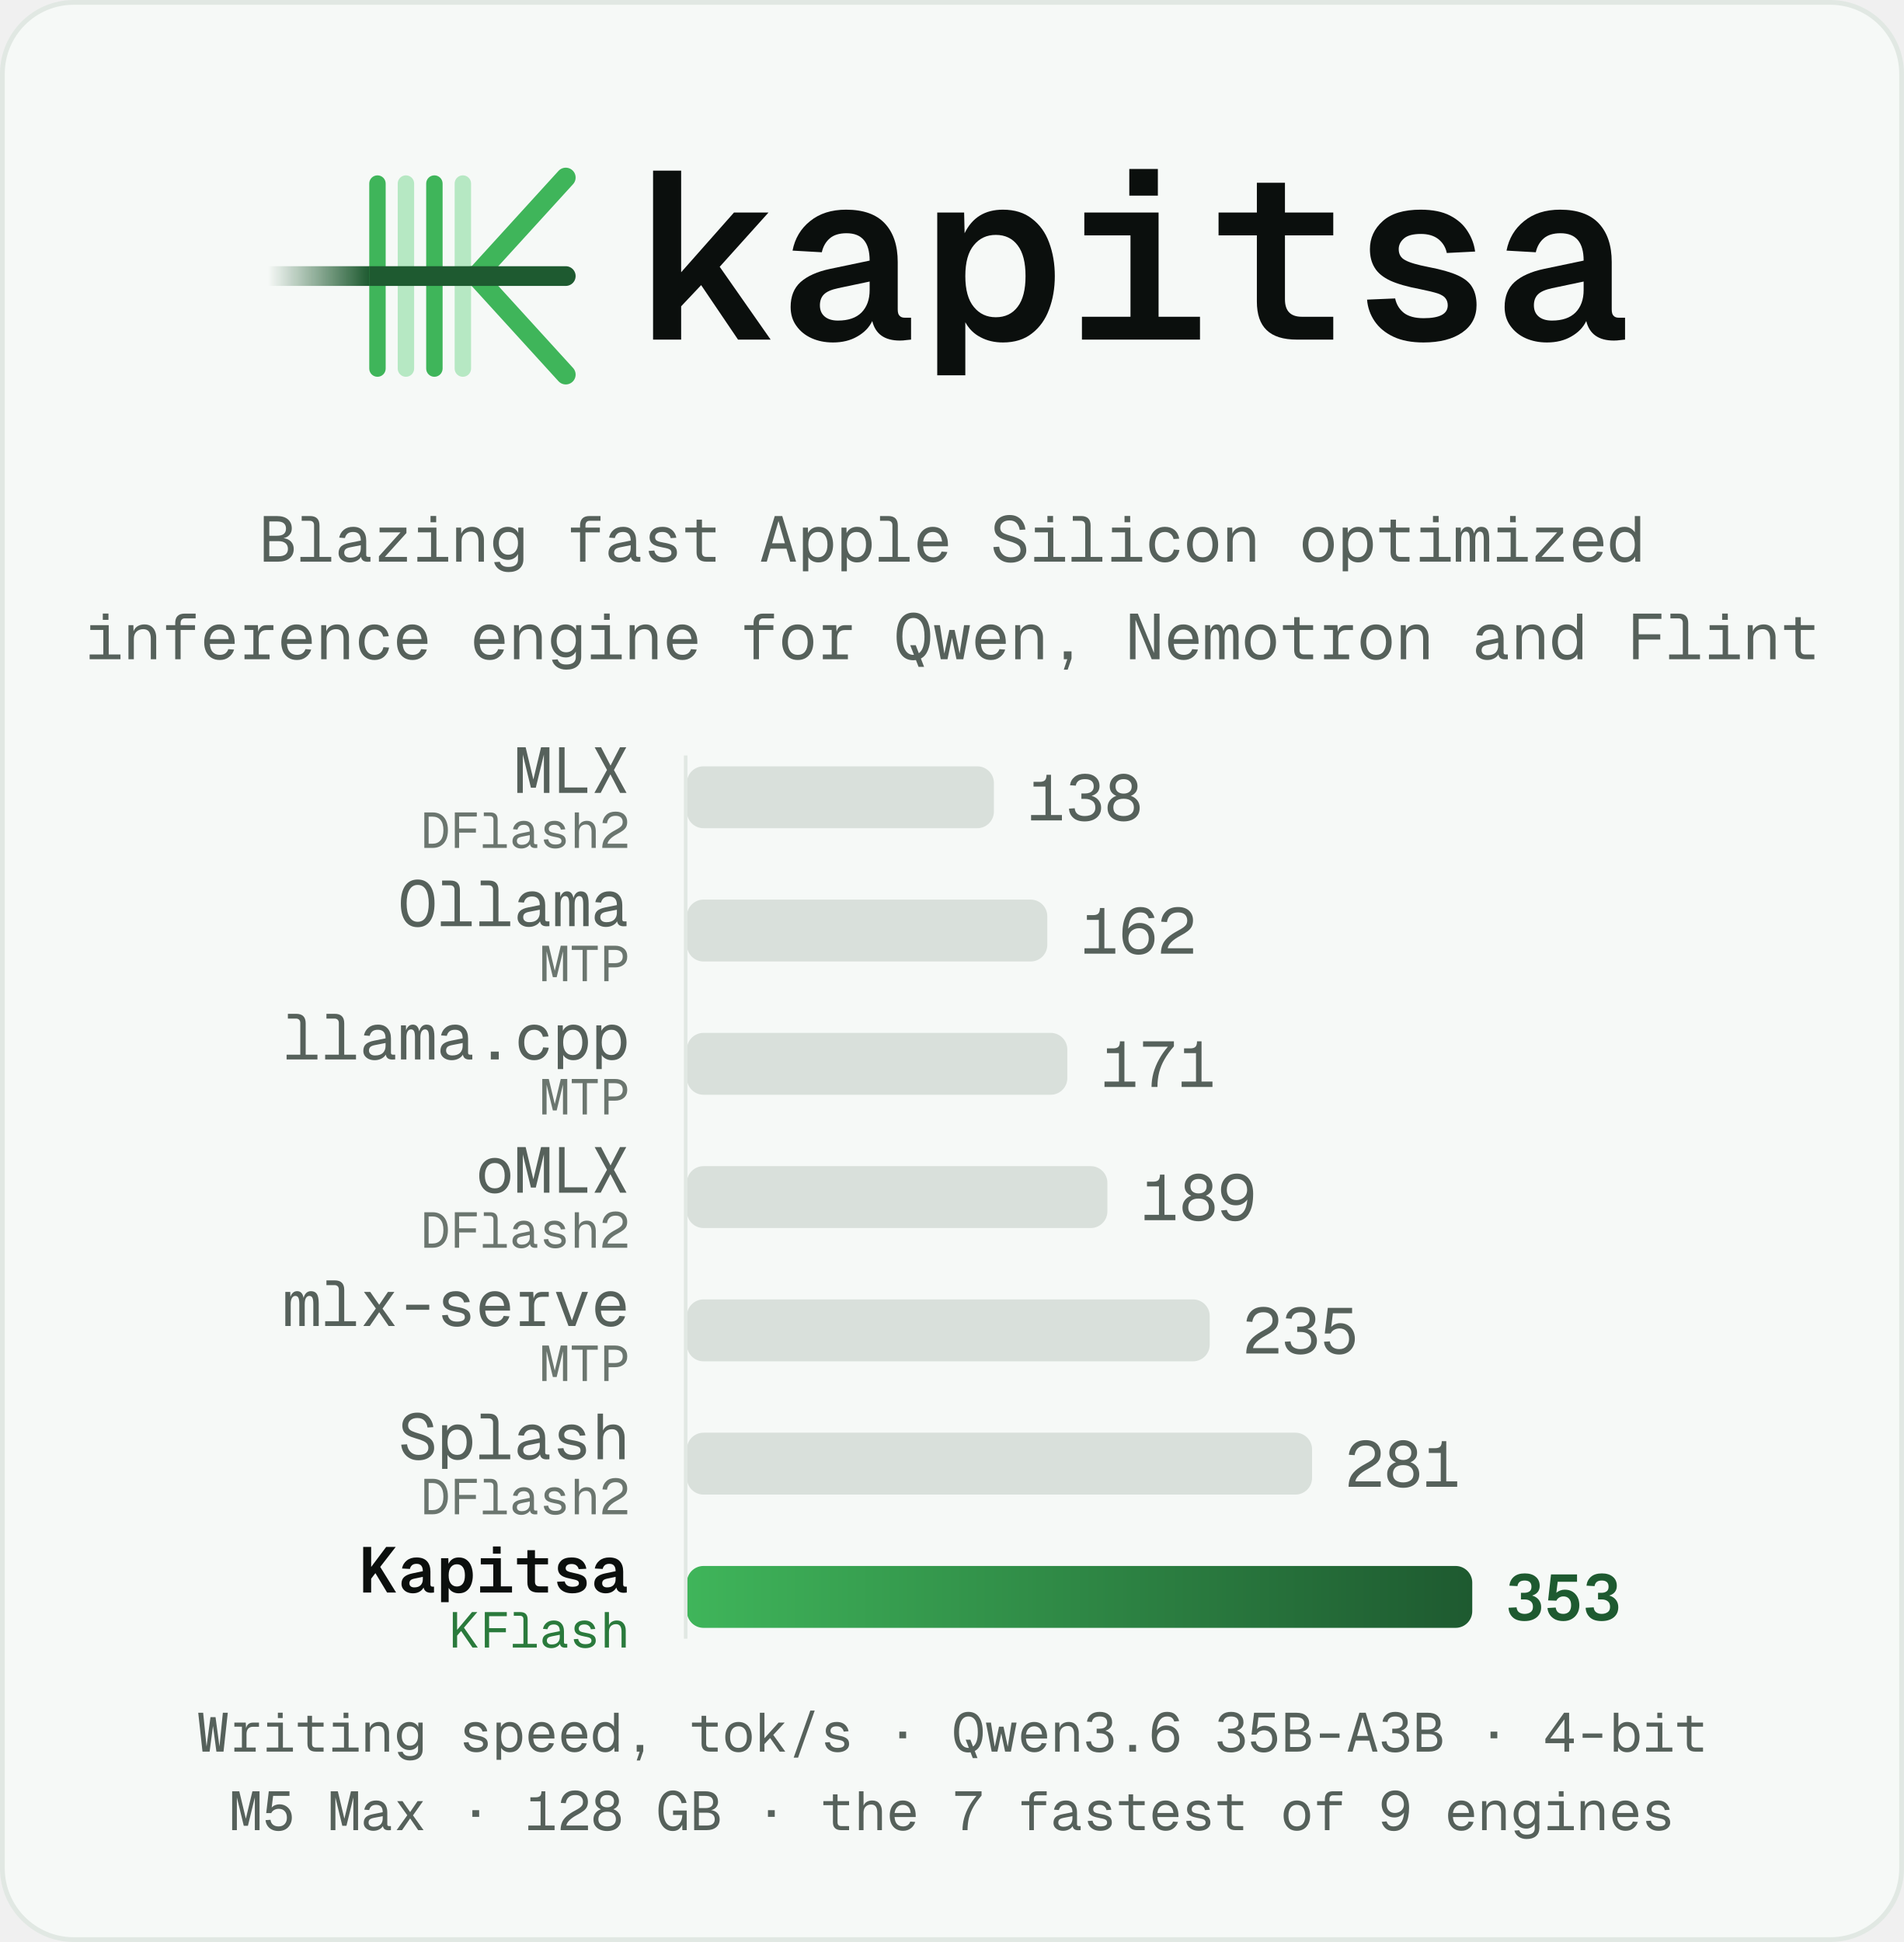
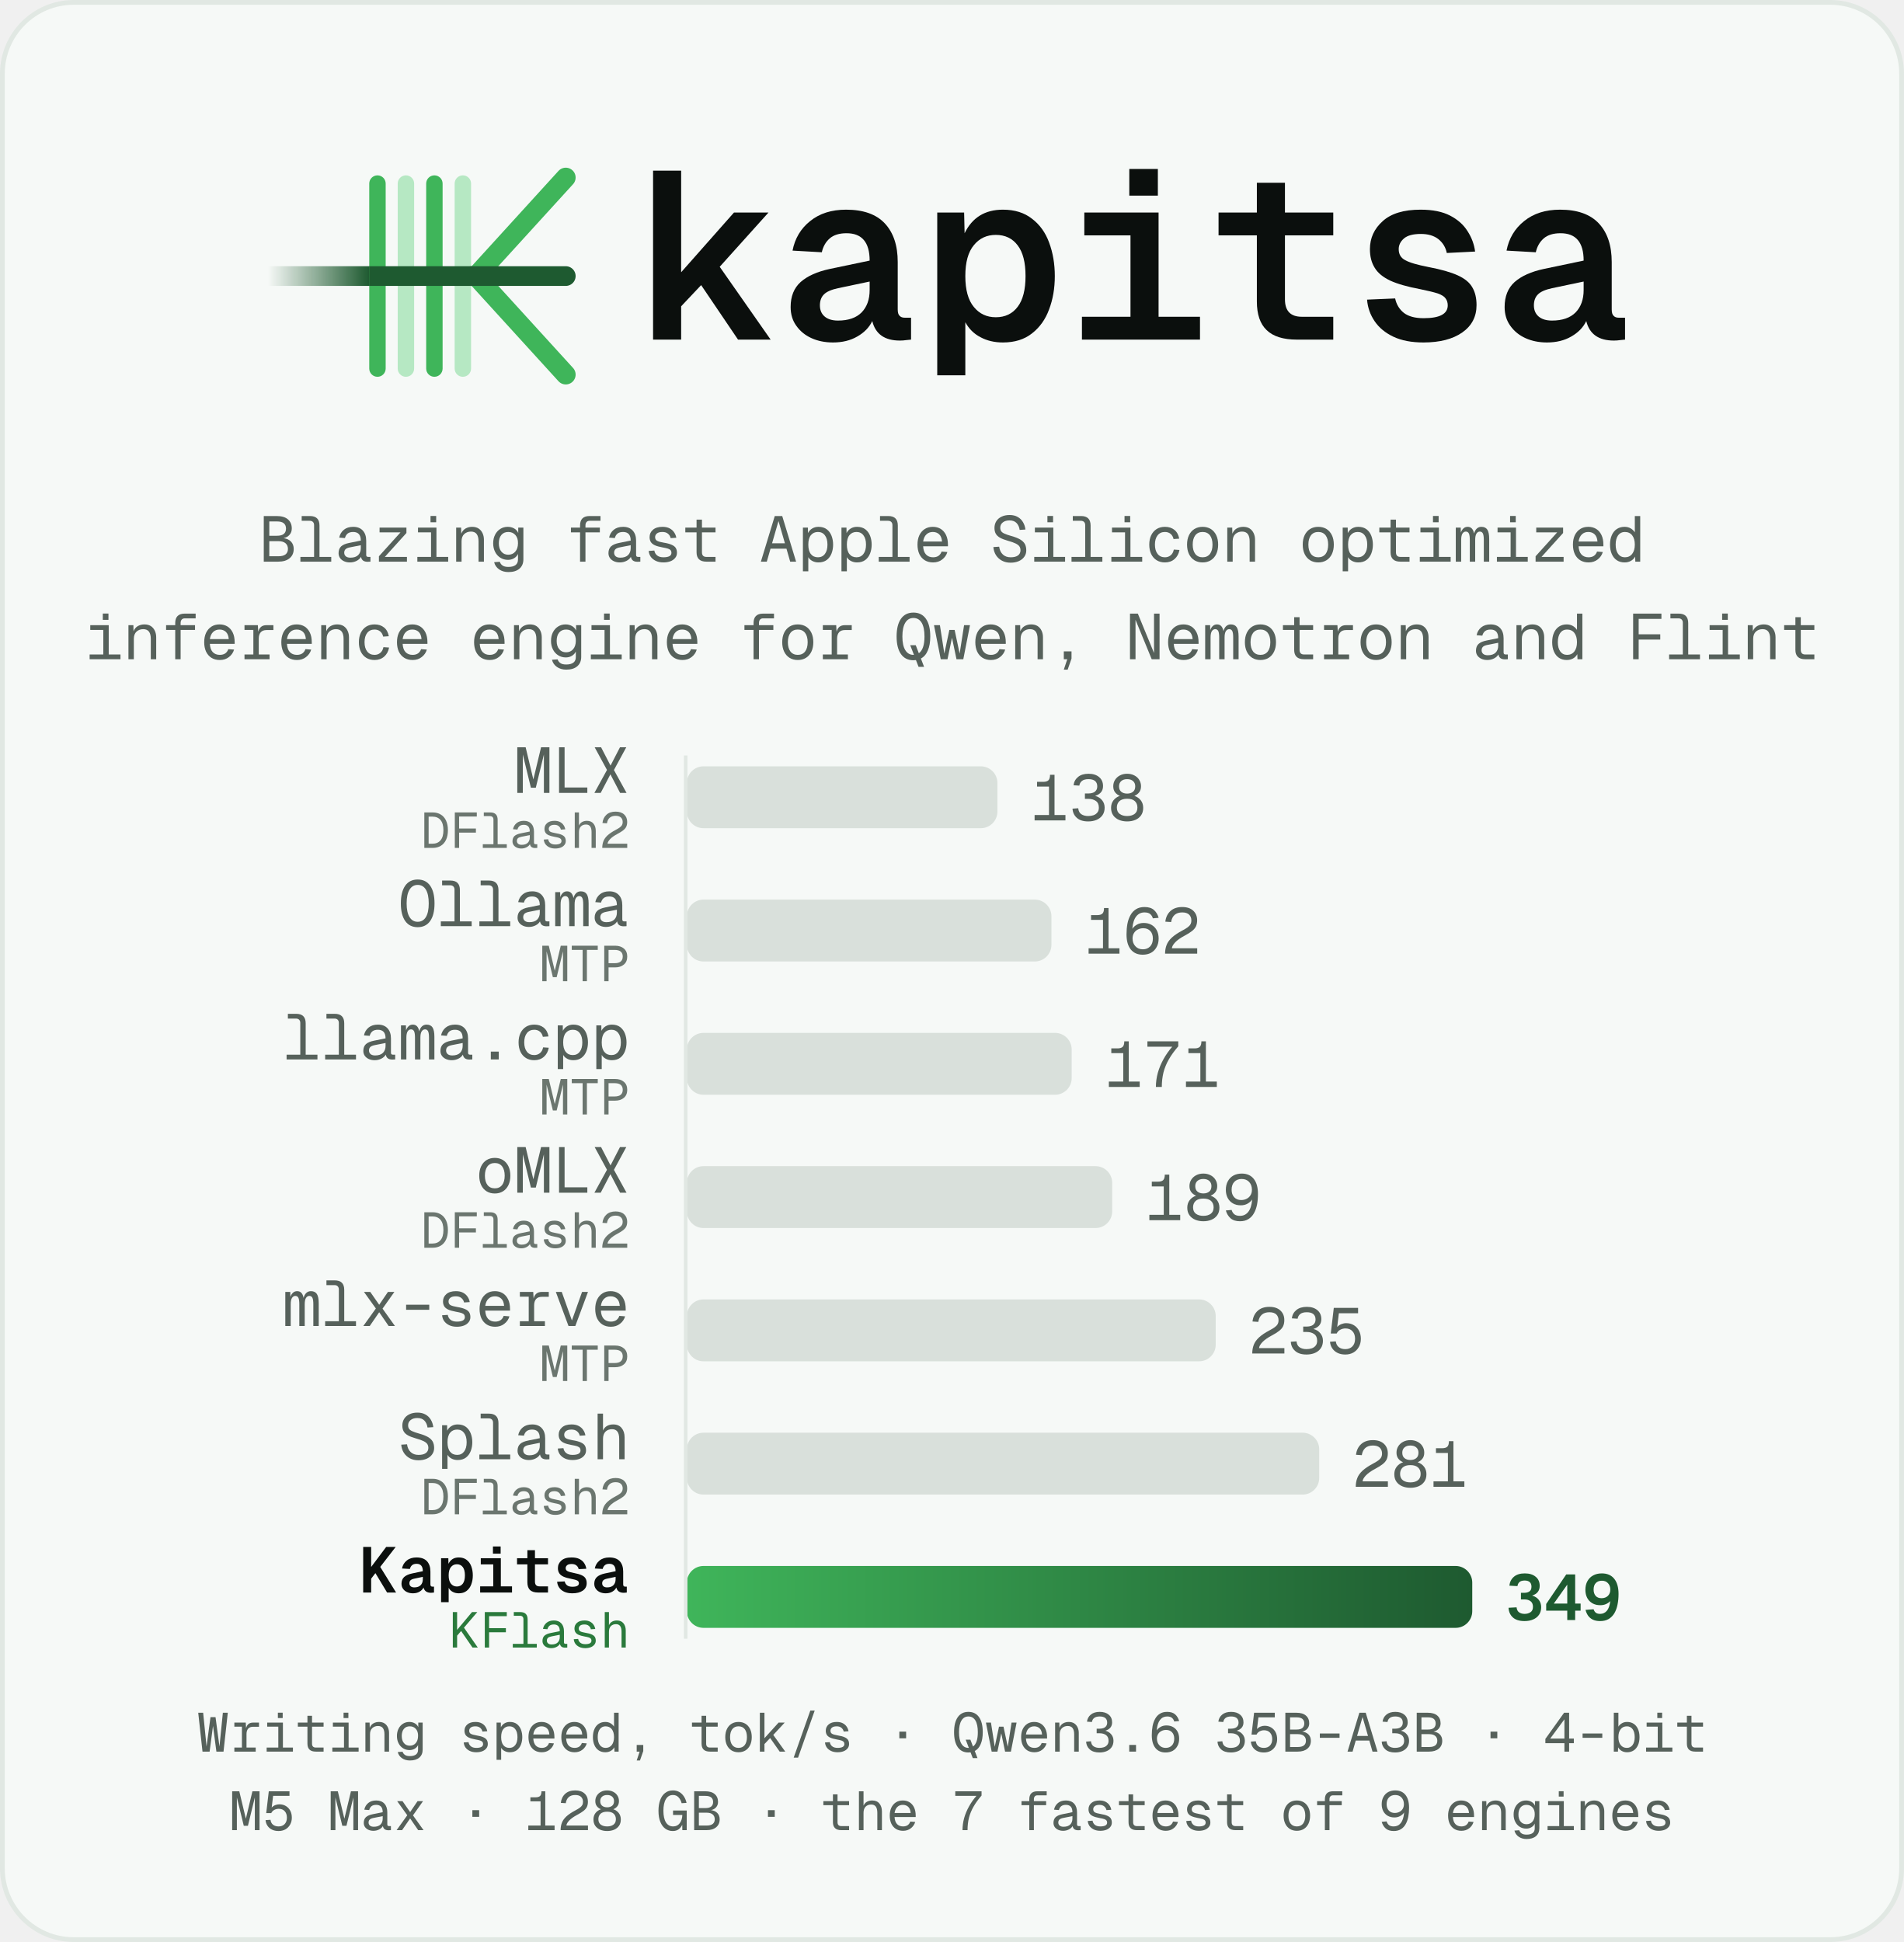
<svg xmlns="http://www.w3.org/2000/svg" width="800" height="816" viewBox="0 0 800 816" role="img" aria-labelledby="t d">
  <style>.f-bg{fill:#FFFFFF}.s-bg{stroke:#FFFFFF}.c-bg{stop-color:#FFFFFF}.f-card{fill:#F6F9F7}.s-card{stroke:#F6F9F7}.c-card{stop-color:#F6F9F7}.f-edge{fill:#E1E8E3}.s-edge{stroke:#E1E8E3}.c-edge{stop-color:#E1E8E3}.f-hi{fill:#1E5A30}.s-hi{stroke:#1E5A30}.c-hi{stop-color:#1E5A30}.f-main{fill:#3FB55A}.s-main{stroke:#3FB55A}.c-main{stop-color:#3FB55A}.f-dim{fill:#B6E8C3}.s-dim{stroke:#B6E8C3}.c-dim{stop-color:#B6E8C3}.f-text{fill:#0B0F0D}.s-text{stroke:#0B0F0D}.c-text{stop-color:#0B0F0D}.f-muted{fill:#56615B}.s-muted{stroke:#56615B}.c-muted{stop-color:#56615B}.f-bar{fill:#D9E0DB}.s-bar{stroke:#D9E0DB}.c-bar{stop-color:#D9E0DB}.f-rule{fill:#E1E8E3}.s-rule{stroke:#E1E8E3}.c-rule{stop-color:#E1E8E3}.f-method{fill:#6B766F}.s-method{stroke:#6B766F}.c-method{stop-color:#6B766F}.f-kmethod{fill:#2A7A3C}.s-kmethod{stroke:#2A7A3C}.c-kmethod{stop-color:#2A7A3C}@media (prefers-color-scheme:dark){.f-bg{fill:#0B0F0D}.s-bg{stroke:#0B0F0D}.c-bg{stop-color:#0B0F0D}.f-card{fill:#0B0F0D}.s-card{stroke:#0B0F0D}.c-card{stop-color:#0B0F0D}.f-edge{fill:#1F2924}.s-edge{stroke:#1F2924}.c-edge{stop-color:#1F2924}.f-hi{fill:#9DF0B0}.s-hi{stroke:#9DF0B0}.c-hi{stop-color:#9DF0B0}.f-main{fill:#3FB55A}.s-main{stroke:#3FB55A}.c-main{stop-color:#3FB55A}.f-dim{fill:#1E5A30}.s-dim{stroke:#1E5A30}.c-dim{stop-color:#1E5A30}.f-text{fill:#E8EEE9}.s-text{stroke:#E8EEE9}.c-text{stop-color:#E8EEE9}.f-muted{fill:#8A9690}.s-muted{stroke:#8A9690}.c-muted{stop-color:#8A9690}.f-bar{fill:#29332E}.s-bar{stroke:#29332E}.c-bar{stop-color:#29332E}.f-rule{fill:#1F2924}.s-rule{stroke:#1F2924}.c-rule{stop-color:#1F2924}.f-method{fill:#76827B}.s-method{stroke:#76827B}.c-method{stop-color:#76827B}.f-kmethod{fill:#3FB55A}.s-kmethod{stroke:#3FB55A}.c-kmethod{stop-color:#3FB55A}}</style>
  <defs>
    <linearGradient id="hnin" x1="0" x2="46.25" y1="0" y2="0" gradientUnits="userSpaceOnUse">
      <stop offset="0" class="c-hi" stop-opacity="0" />
      <stop offset="1" class="c-hi" />
    </linearGradient>
    <linearGradient id="hnk" x1="0" x2="1" y1="0" y2="0">
      <stop offset="0" class="c-main" />
      <stop offset="1" class="c-hi" />
    </linearGradient>
    <path id="gs0" d="m70 0v710h118v-427l222 251h145l-205-228 214-306h-137l-155 229-84-89v-140z" />
    <path id="gs1" d="m226-12q-50 0-90 18-40 18-64 52-24 33-24 79 0 67 42 105 43 38 123 55l167 35q0 115-97 115-46 0-71-22-25-22-33-58l-123 7q15 77 74 124 59 48 151 48 109 0 163-58 54-58 54-162v-199q0-20 8-27 7-8 22-8h26v-92q-6-1-20-2-13-2-27-2-96 0-116 82-19-40-63-65-43-25-102-25zm21 92q65 0 99 34 34 35 34 94v36l-133-28q-42-9-59-26-17-17-17-46 0-30 20-47 20-17 56-17z" />
    <path id="gs2" d="m64-150v684h113l2-87q48 99 161 99 74 0 122-38 49-37 72-100 24-64 24-141 0-77-24-140-23-63-72-101-48-38-122-38-53 0-94 22-41 21-64 63v-223zm246 244q59 0 92 44 33 43 33 129 0 86-33 129-33 44-92 44-57 0-92-43-36-43-36-130 0-87 36-130 35-43 92-43z" />
    <path id="gs3" d="m72 0v96h204v342h-194v96h312v-438h174v-96zm199 605v112h120v-112z" />
    <path id="gs4" d="m375 0q-86 0-127 40-41 39-41 120v278h-161v96h161v125h118v-125h203v-96h-203v-269q0-73 71-73h132v-96z" />
    <path id="gs5" d="m307-12q-75 0-126 24-51 24-79 65-28 41-32 91l118 5q8-38 37-61 29-22 83-22 101 0 101 54 0 17-9 29-8 12-33 21-25 8-74 18-80 15-126 36-46 22-65 54-20 32-20 78 0 70 54 118 53 48 159 48 76 0 124-25 48-25 73-65 26-40 32-86l-119-6q-7 35-35 58-28 22-74 22-49 0-71-19-22-19-22-45 0-32 27-46 26-15 98-29 79-15 123-35 44-20 61-50 18-30 18-75 0-73-60-115-60-42-163-42z" />
    <path id="gr6" d="m90 0v710h200q117 0 176-52 60-52 60-142 0-58-35-98-35-41-94-52 75-10 117-54 42-45 42-114 0-92-64-145-64-53-177-53zm86 403h118q74 0 108 29 34 29 34 82 0 54-34 83-34 29-108 29h-118zm0-319h140q77 0 114 30 36 30 36 84 0 57-38 89-38 32-112 32h-140z" />
    <path id="gr7" d="m60 0v74h213v494q0 32-18 50-18 18-50 18h-125v74h129q148 0 148-148v-488h183v-74z" />
    <path id="gr8" d="m230-12q-50 0-90 18-40 18-63 50-23 33-23 76 0 68 40 106 41 37 128 54l178 36q0 68-30 101-31 33-88 33-55 0-86-24-31-25-43-71l-89 7q15 75 72 122 56 46 146 46 96 0 149-58 53-57 53-158v-220q0-18 8-25 8-7 24-7h34v-74q-16-2-44-2-42 0-68 17-25 17-34 55l-1 5q-21-39-69-63-47-24-104-24zm8 74q81 0 122 41 40 41 40 107v46l-162-32q-54-10-75-30-21-21-21-54 0-37 26-58 25-20 70-20z" />
    <path id="gr9" d="m82 0v84l336 372h-326v74h418v-84l-336-372h344v-74z" />
    <path id="gra" d="m80 0v74h213v382h-203v74h287v-456h183v-74zm205 613v98h88v-98z" />
    <path id="grb" d="m84 0v530h77l2-95q21 54 67 81 47 26 102 26 61 0 102-27 40-27 61-73 21-45 21-101v-341h-84v317q0 74-29 113-29 38-89 38-61 0-104-38-42-39-42-113v-317z" />
    <path id="grc" d="m297-162q-85 0-145 42-60 42-77 112l88 6q12-37 43-58 30-22 91-22 72 0 111 29 38 29 38 87v86q-19-42-61-67-42-25-94-25-67 0-119 33-53 33-82 91-30 58-30 133 0 76 29 133 29 58 81 91 51 33 117 33 56 0 101-26 44-26 62-70v84h80v-494q0-93-62-146-61-52-171-52zm-2 270q68 0 109 48 41 47 42 129 2 82-40 129-42 48-111 48-70 0-109-48-38-47-38-129 0-82 40-129 39-48 107-48z" />
    <path id="grd" d="m212 0v456h-142v74h142v34q0 71 36 108 37 38 112 38h170v-74h-170q-31 0-48-20-16-19-16-52v-34h224v-74h-224v-456z" />
    <path id="gre" d="m310-12q-69 0-119 24-50 24-79 64-28 41-32 91l88 6q8-49 44-77 35-28 98-28 59 0 92 17 32 17 32 53 0 23-11 38-11 15-41 26-30 10-88 20-77 14-120 34-44 21-62 52-18 31-18 74 0 69 52 114 52 46 149 46 66 0 111-24 44-23 70-62 26-38 34-84l-88-6q-9 42-42 69-32 27-86 27-58 0-86-23-28-23-28-57 0-40 30-57 30-17 102-29 82-13 127-34 45-20 63-50 18-30 18-74 0-47-28-80-27-34-74-52-48-18-108-18z" />
    <path id="grf" d="m378 0q-153 0-153 146v310h-175v74h175v124h84v-124h211v-74h-211v-310q0-72 69-72h142v-74z" />
    <path id="gr10" d="m26 0l216 710h116l216-710h-92l-58 202h-248l-58-202zm274 632l-100-346h200z" />
    <path id="gr11" d="m80-150v680h78l1-85q24 47 67 72 42 25 96 25 79 0 130-39 50-39 74-102 24-63 24-136 0-73-24-136-24-63-74-102-51-39-130-39-52 0-94 22-43 22-64 60v-220zm234 218q69 0 108 52 40 52 40 145 0 93-40 145-39 52-108 52-69 0-110-50-40-49-40-147 0-97 40-147 40-50 110-50z" />
    <path id="gr12" d="m306-12q-75 0-130 34-54 34-84 96-29 63-29 147 0 84 29 146 30 62 84 97 53 34 126 34 69 0 122-32 53-33 83-95 30-62 30-151v-25h-386q5-85 45-128 41-43 110-43 52 0 86 24 33 25 46 65l90-7q-21-71-80-116-58-46-142-46zm-155 325h294q-6 77-45 113-39 36-98 36-61 0-100-38-40-37-51-111z" />
    <path id="gr13" d="m311-16q-75 0-133 31-58 31-93 85-35 55-41 127l90 6q11-79 58-122 46-43 121-43 74 0 113 28 40 29 40 81 0 34-16 59-15 24-58 46-42 21-125 44-74 21-119 46-46 26-66 62-21 37-21 90 0 60 29 106 28 45 81 70 53 26 126 26 73 0 125-30 52-29 82-80 31-51 39-116l-90-6q-9 65-47 106-39 42-111 42-66 0-105-32-39-31-39-82 0-33 15-54 14-22 51-38 37-17 104-36 87-24 139-54 51-30 74-71 22-41 22-100 0-56-31-99-31-44-86-68-55-24-128-24z" />
    <path id="gr14" d="m314-12q-74 0-129 34-55 34-85 96-30 63-30 147 0 84 30 146 30 62 85 97 55 34 129 34 89 0 148-48 58-47 74-136l-88-6q-12 53-48 82-35 28-86 28-73 0-114-52-42-53-42-145 0-92 42-145 41-52 114-52 51 0 88 30 38 30 50 90l88-6q-16-88-76-141-61-53-150-53z" />
    <path id="gr15" d="m300-12q-73 0-128 34-54 34-84 96-30 63-30 147 0 85 30 147 30 62 84 96 55 34 128 34 73 0 128-34 54-34 84-96 30-62 30-147 0-84-30-147-30-62-84-96-55-34-128-34zm0 80q73 0 114 52 40 53 40 145 0 92-40 145-41 52-114 52-73 0-114-52-40-53-40-145 0-92 40-145 41-52 114-52z" />
    <path id="gr16" d="m40 0v530h77l2-78q14 42 41 66 26 24 64 24 79 0 99-99l1-6q13 49 42 77 30 28 72 28 64 0 93-44 29-44 29-146v-352h-84v340q0 71-15 100-15 28-47 28-31 0-52-31-20-31-20-99v-338h-84v340q0 68-14 98-15 30-48 30-31 0-52-31-20-31-20-99v-338z" />
    <path id="gr17" d="m267-12q-70 0-121 34-51 34-78 96-28 62-28 147 0 85 28 147 27 62 78 96 51 34 121 34 56 0 98-26 42-27 61-60v254h84v-710h-76l-3 79q-23-43-66-67-43-24-98-24zm5 80q72 0 113 53 41 53 41 144 0 92-41 145-41 52-115 52-65 0-104-52-38-53-38-145 0-91 38-144 39-53 106-53z" />
    <path id="gr18" d="m90 0v74h138v382h-138v74h208l6-103q25 103 127 103h109v-76h-108q-58 0-89-34-31-35-31-100v-246h168v-74z" />
    <path id="gr19" d="m300-16q-126 0-194 96-68 96-68 274 0 179 68 276 68 96 194 96 126 0 194-96 68-97 68-276 0-131-38-218-37-88-108-125l50-130h-86l-41 106q-19-3-39-3zm0 84q4 0 8 0l-58 150h86l48-125q88 63 88 261 0 140-44 214-45 74-128 74-82 0-127-74-45-74-45-214 0-139 45-212 45-74 127-74z" />
    <path id="gr1a" d="m125 0l-105 530h92l69-442 78 368h82l78-368 69 442h92l-104-530h-106l-70 334-70-334z" />
    <path id="gr1b" d="m240-162l54 162h-54v122h120v-112l-60-172z" />
    <path id="gr1c" d="m70 0v710h122l252-613v613h86v-710h-122l-252 613v-613z" />
    <path id="gr1d" d="m100 0v710h440v-82h-354v-240h336v-82h-336v-306z" />
    <path id="gr1e" d="m262 80l-126 517v-597h-86v710h130l120-501 120 501h130v-710h-86v597l-126-517z" />
    <path id="gr1f" d="m100 0v710h86v-626h354v-84z" />
    <path id="gr20" d="m50 0l196 357-192 353h100l147-285 147 285h98l-192-354 196-356h-100l-151 289-151-289z" />
    <path id="gr21" d="m90 0v710h168q92 0 160-42 69-41 106-120 38-80 38-194 0-114-38-193-37-79-106-120-68-41-160-41zm86 84h77q104 0 161 68 58 67 58 202 0 135-58 204-57 68-161 68h-77z" />
    <path id="gr22" d="m100 0v710h84v-263q21 49 63 72 42 23 96 23 86 0 131-56 46-56 46-145v-341h-84v317q0 151-111 151-64 0-103-39-38-39-38-113v-316z" />
    <path id="gr23" d="m50 0q0 75 24 136 23 60 82 115 60 55 166 111 49 26 79 48 30 22 44 47 14 25 14 61 0 55-35 90-36 34-107 34-75 0-119-39-43-39-54-111l-90 6q12 104 80 166 68 62 183 62 110 0 171-57 61-57 61-149 0-54-18-94-18-39-61-73-42-34-116-73-96-51-146-103-49-52-52-93h394v-84z" />
    <path id="gr24" d="m60 0v84h224v442h-186v74h96q57 0 82 25 24 25 24 85h70v-626h170v-84z" />
    <path id="gr25" d="m294-16q-115 0-177 56-62 55-67 143l89 6q6-65 49-93 42-28 106-28 43 0 81 12 38 13 61 42 24 28 24 76 0 71-46 104-46 33-115 33h-56v84h56q37 0 68 11 31 11 49 36 19 24 19 64 0 55-35 84-35 28-101 28-67 0-101-27-35-27-42-74l-90 6q10 80 70 129 60 50 163 50 104 0 165-52 61-51 61-140 0-114-123-152 69-19 108-68 40-48 40-116 0-68-33-116-33-48-91-73-58-25-132-25z" />
    <path id="gr26" d="m300-16q-70 0-127 24-57 24-90 71-33 47-33 116 0 69 37 117 37 48 100 70-47 19-75 56-28 36-28 93 0 56 28 100 28 44 76 69 49 26 112 26 63 0 112-26 49-25 76-69 28-44 28-100 0-57-28-93-28-37-75-56 63-22 100-70 37-48 37-117 0-69-33-116-33-47-89-71-57-24-128-24zm0 433q57 0 92 29 34 28 34 85 0 51-34 81-33 30-92 30-58 0-92-30-34-30-34-81 0-57 34-85 35-29 92-29zm0-349q70 0 115 32 45 33 45 100 0 62-40 100-40 37-120 37-79 0-120-37-40-38-40-100 0-67 45-100 45-32 115-32z" />
    <path id="gr27" d="m300-16q-126 0-194 96-68 96-68 274 0 179 68 276 68 96 194 96 126 0 194-96 68-97 68-276 0-178-68-274-68-96-194-96zm0 84q83 0 128 74 44 73 44 212 0 140-44 214-45 74-128 74-82 0-127-74-45-74-45-214 0-139 45-212 45-74 127-74z" />
    <path id="gr28" d="m257 0v626h-217v84h520v-84h-217v-626z" />
    <path id="gr29" d="m90 0v710h216q111 0 178-58 66-57 66-159 0-102-66-159-67-58-178-58h-130v-276zm86 360h120q84 0 124 34 40 35 40 99 0 65-40 99-40 34-124 34h-120z" />
    <path id="gr2a" d="m302-16q-120 0-186 82-66 82-66 234 0 88 14 165 15 77 48 135 32 59 86 92 53 34 132 34 95 0 147-46 52-47 73-122l-90-8q-12 42-42 67-29 25-88 25-80 0-129-62-49-62-60-186l-1-7q26 39 72 65 45 26 106 26 70 0 122-30 52-30 81-84 29-55 29-128 0-78-32-134-31-57-86-88-56-30-130-30zm2 84q70 0 113 44 43 45 43 124 0 74-40 117-41 43-108 43-48 0-86-20-38-19-60-55-22-36-22-85 0-73 44-120 43-48 116-48z" />
    <path id="gr2b" d="m238 0v122h124v-122z" />
    <path id="gr2c" d="m192 0q0 110 30 220 31 109 88 212 57 103 136 194h-386v84h480v-78q-89-102-146-202-57-99-84-204-26-106-26-226z" />
    <path id="gr2d" d="m298 726q120 0 186-82 66-82 66-234 0-88-14-165-15-77-48-135-32-59-86-92-53-34-132-34-94 0-146 46-53 47-74 122l90 8q12-42 42-67 30-25 88-25 80 0 129 62 49 62 60 186l1 7q-26-39-72-65-45-26-106-26-70 0-122 30-52 30-81 84-29 55-29 128 0 78 32 134 31 57 87 88 56 30 129 30zm-2-84q-70 0-113-44-43-44-43-124 0-73 40-116 41-44 108-44 48 0 86 20 38 19 60 55 22 36 22 85 0 74-43 121-43 47-117 47z" />
    <path id="gr2e" d="m54 0l195 272-185 258h98l139-200 136 200h100l-184-260 193-270h-98l-147 214-147-214z" />
    <path id="gr2f" d="m120 252v79h360v-79z" />
    <path id="gr30" d="m247 0l-197 530h92l158-444 158 444h92l-197-530z" />
    <path id="gr31" d="m298-16q-69 0-120 25-52 25-82 70-31 45-36 104l90 6q8-60 48-91 39-30 100-30 69 0 110 42 42 43 42 118 0 75-40 118-39 44-110 44-42 0-80-20-39-21-56-59h-92l47 399h378v-84h-299l-26-214q26 30 64 45 38 15 76 15 68 0 120-32 51-31 80-86 28-55 28-126 0-71-31-126-31-56-85-87-55-31-126-31z" />
    <path id="gs32" d="m52 0v710h124v-312l234 312h148l-241-311 247-399h-140l-182 302-66-86v-216z" />
    <path id="gr33" d="m60 0v710h86v-356l298 356h106l-267-312 277-398h-106l-228 331-80-93v-238z" />
    <path id="gs34" d="m295-16q-120 0-182 57-62 57-67 150l125 7q6-56 41-79 34-23 84-23 54 0 92 26 38 25 38 84 0 58-36 86-36 29-96 29h-55v103h55q46 0 78 22 31 22 31 73 0 48-27 72-28 24-78 24-54 0-81-23-27-24-32-64l-126 7q10 87 71 139 61 52 169 52 107 0 169-52 63-51 63-142 0-114-118-151 67-19 104-67 37-47 37-114 0-68-32-116-33-49-91-74-58-26-136-26z" />
-     <path id="gs35" d="m299-16q-73 0-127 26-53 27-84 73-31 46-36 104l128 8q13-99 119-99 56 0 89 35 32 35 32 100 0 65-32 101-32 36-88 36-36 0-66-18-30-19-43-49l-129 5 45 404h405v-114h-301l-21-172q26 24 60 36 33 13 70 13 70 0 121-31 51-32 79-86 28-55 28-125 0-73-32-129-31-55-87-86-56-32-130-32z" />
-     <path id="gr36" d="m108 0l-78 710h90l62-617 72 537h92l72-537 62 617h90l-78-710h-130l-62 469-62-469z" />
-     <path id="gr37" d="m90 0v710h84v-465l258 285h112l-209-225 219-305h-102l-174 248-104-110v-138z" />
-     <path id="gr38" d="m108-110l304 860h80l-304-860z" />
-     <path id="gr39" d="m238 243v122h124v-122z" />
-     <path id="gr3a" d="m388 0v154h-348v78l342 478h92v-472h86v-84h-86v-154zm-260 238h260v352z" />
-     <path id="gr3b" d="m333-12q-55 0-98 24-43 24-66 67l-3-79h-76v710h84v-254q19 33 61 60 42 26 98 26 70 0 121-34 51-34 78-96 28-62 28-147 0-85-28-147-27-62-78-96-51-34-121-34zm-5 80q67 0 106 53 38 53 38 144 0 92-38 145-39 52-104 52-73 0-114-52-42-53-42-145 0-91 41-144 41-53 113-53z" />
-     <path id="gr3c" d="m298-16q-75 0-134 42-58 41-92 124-34 82-34 204 0 115 32 198 31 83 90 128 59 46 142 46 65 0 116-29 50-29 84-81 34-51 49-118l-90-6q-17 66-57 108-39 42-102 42-83 0-128-75-46-75-46-213 0-137 46-212 47-74 132-74 76 0 120 58 45 59 48 151h-170v82h250v-359h-80l-2 98q-25-52-66-83-42-31-108-31z" />
+     <path id="gs35" d="m360 0v146h-328v104l312 460h139v-454h85v-110h-85v-146zm-210 256h210v295z" />
+     <path id="gs36" d="m298 726q126 0 193-84 67-83 67-236 0-89-16-166-15-76-49-134-34-57-89-90-54-32-132-32-68 0-114 22-46 23-74 62-27 40-40 90l126 10q9-32 32-52 23-20 70-20 63 0 104 48 41 47 53 151-26-28-65-46-39-18-91-18-70 0-122 30-52 30-81 84-28 54-28 126 0 78 32 135 32 58 90 89 57 31 134 31zm1-114q-60 0-95-36-34-35-34-102 0-61 32-98 32-36 91-36 61 0 99 36 38 37 38 99 0 58-35 97-35 40-96 40z" />
+     <path id="gr37" d="m108 0l-78 710h90l62-617 72 537h92l72-537 62 617h90l-78-710h-130l-62 469-62-469z" />
+     <path id="gr38" d="m90 0v710h84v-465l258 285h112l-209-225 219-305h-102l-174 248-104-110v-138z" />
+     <path id="gr39" d="m108-110l304 860h80l-304-860z" />
+     <path id="gr3a" d="m238 243v122h124v-122z" />
+     <path id="gr3b" d="m388 0v154h-348v78l342 478h92v-472h86v-84h-86v-154zm-260 238h260v352z" />
+     <path id="gr3c" d="m333-12q-55 0-98 24-43 24-66 67l-3-79h-76v710h84v-254q19 33 61 60 42 26 98 26 70 0 121-34 51-34 78-96 28-62 28-147 0-85-28-147-27-62-78-96-51-34-121-34zm-5 80q67 0 106 53 38 53 38 144 0 92-38 145-39 52-104 52-73 0-114-52-42-53-42-145 0-91 41-144 41-53 113-53z" />
+     <path id="gr3d" d="m298-16q-75 0-134 42-58 41-92 124-34 82-34 204 0 115 32 198 31 83 90 128 59 46 142 46 65 0 116-29 50-29 84-81 34-51 49-118l-90-6q-17 66-57 108-39 42-102 42-83 0-128-75-46-75-46-213 0-137 46-212 47-74 132-74 76 0 120 58 45 59 48 151h-170v82h250v-359h-80l-2 98q-25-52-66-83-42-31-108-31z" />
  </defs>
  <rect x="1" y="1" width="798" height="814" rx="30" class="f-card s-edge" stroke-width="2" />
  <g transform="translate(112.6 70) scale(0.92)" fill="none">
    <path d="M0 50H46.75" stroke="url(#hnin)" stroke-width="9" />
    <rect x="46.25" y="4" width="7.5" height="92" rx="3.75" class="f-main" />
    <rect x="59.25" y="4" width="7.5" height="92" rx="3.75" class="f-dim" />
    <rect x="72.25" y="4" width="7.5" height="92" rx="3.75" class="f-main" />
    <rect x="85.25" y="4" width="7.5" height="92" rx="3.75" class="f-dim" />
    <path d="M46.25 50H95" class="s-hi" stroke-width="9" />
    <path d="M95 50L136 5M95 50L136 95" class="s-main" stroke-width="9" stroke-linecap="round" />
    <path d="M93 50H136" class="s-hi" stroke-width="9" stroke-linecap="round" />
  </g>
  <g transform="translate(267.4 142.7) scale(0.1 -0.1)" class="f-text">
    <use href="#gs0" />
    <use href="#gs1" x="600" />
    <use href="#gs2" x="1200" />
    <use href="#gs3" x="1800" />
    <use href="#gs4" x="2400" />
    <use href="#gs5" x="3000" />
    <use href="#gs1" x="3600" />
  </g>
  <g transform="translate(108.4 236) scale(0.027 -0.027)" class="f-muted">
    <use href="#gr6" />
    <use href="#gr7" x="600" />
    <use href="#gr8" x="1200" />
    <use href="#gr9" x="1800" />
    <use href="#gra" x="2400" />
    <use href="#grb" x="3000" />
    <use href="#grc" x="3600" />
    <use href="#grd" x="4800" />
    <use href="#gr8" x="5400" />
    <use href="#gre" x="6000" />
    <use href="#grf" x="6600" />
    <use href="#gr10" x="7800" />
    <use href="#gr11" x="8400" />
    <use href="#gr11" x="9000" />
    <use href="#gr7" x="9600" />
    <use href="#gr12" x="10200" />
    <use href="#gr13" x="11400" />
    <use href="#gra" x="12000" />
    <use href="#gr7" x="12600" />
    <use href="#gra" x="13200" />
    <use href="#gr14" x="13800" />
    <use href="#gr15" x="14400" />
    <use href="#grb" x="15000" />
    <use href="#gr15" x="16200" />
    <use href="#gr11" x="16800" />
    <use href="#grf" x="17400" />
    <use href="#gra" x="18000" />
    <use href="#gr16" x="18600" />
    <use href="#gra" x="19200" />
    <use href="#gr9" x="19800" />
    <use href="#gr12" x="20400" />
    <use href="#gr17" x="21000" />
  </g>
  <g transform="translate(35.5 277) scale(0.027 -0.027)" class="f-muted">
    <use href="#gra" />
    <use href="#grb" x="600" />
    <use href="#grd" x="1200" />
    <use href="#gr12" x="1800" />
    <use href="#gr18" x="2400" />
    <use href="#gr12" x="3000" />
    <use href="#grb" x="3600" />
    <use href="#gr14" x="4200" />
    <use href="#gr12" x="4800" />
    <use href="#gr12" x="6000" />
    <use href="#grb" x="6600" />
    <use href="#grc" x="7200" />
    <use href="#gra" x="7800" />
    <use href="#grb" x="8400" />
    <use href="#gr12" x="9000" />
    <use href="#grd" x="10200" />
    <use href="#gr15" x="10800" />
    <use href="#gr18" x="11400" />
    <use href="#gr19" x="12600" />
    <use href="#gr1a" x="13200" />
    <use href="#gr12" x="13800" />
    <use href="#grb" x="14400" />
    <use href="#gr1b" x="15000" />
    <use href="#gr1c" x="16200" />
    <use href="#gr12" x="16800" />
    <use href="#gr16" x="17400" />
    <use href="#gr15" x="18000" />
    <use href="#grf" x="18600" />
    <use href="#gr18" x="19200" />
    <use href="#gr15" x="19800" />
    <use href="#grb" x="20400" />
    <use href="#gr8" x="21600" />
    <use href="#grb" x="22200" />
    <use href="#gr17" x="22800" />
    <use href="#gr1d" x="24000" />
    <use href="#gr7" x="24600" />
    <use href="#gra" x="25200" />
    <use href="#grb" x="25800" />
    <use href="#grf" x="26400" />
  </g>
-   <rect x="288.6" y="322" width="129.01" height="26" rx="7" class="f-bar" />
+   <rect x="288.6" y="322" width="130.49" height="26" rx="7" class="f-bar" />
  <g transform="translate(216 333.16) scale(0.027 -0.027)" class="f-muted">
    <use href="#gr1e" />
    <use href="#gr1f" x="600" />
    <use href="#gr20" x="1200" />
  </g>
  <g transform="translate(176.4 356.28) scale(0.021 -0.021)" class="f-method">
    <use href="#gr21" />
    <use href="#gr1d" x="600" />
    <use href="#gr7" x="1200" />
    <use href="#gr8" x="1800" />
    <use href="#gre" x="2400" />
    <use href="#gr22" x="3000" />
    <use href="#gr23" x="3600" />
  </g>
-   <g transform="translate(431.61 344.72) scale(0.027 -0.027)" class="f-muted">
+   <g transform="translate(433.09 344.72) scale(0.027 -0.027)" class="f-muted">
    <use href="#gr24" />
    <use href="#gr25" x="600" />
    <use href="#gr26" x="1200" />
  </g>
-   <rect x="288.6" y="378" width="151.44" height="26" rx="7" class="f-bar" />
+   <rect x="288.6" y="378" width="153.18" height="26" rx="7" class="f-bar" />
  <g transform="translate(167.4 389.16) scale(0.027 -0.027)" class="f-muted">
    <use href="#gr27" />
    <use href="#gr7" x="600" />
    <use href="#gr7" x="1200" />
    <use href="#gr8" x="1800" />
    <use href="#gr16" x="2400" />
    <use href="#gr8" x="3000" />
  </g>
  <g transform="translate(226.8 412.28) scale(0.021 -0.021)" class="f-method">
    <use href="#gr1e" />
    <use href="#gr28" x="600" />
    <use href="#gr29" x="1200" />
  </g>
-   <g transform="translate(454.04 400.72) scale(0.027 -0.027)" class="f-muted">
+   <g transform="translate(455.78 400.72) scale(0.027 -0.027)" class="f-muted">
    <use href="#gr24" />
    <use href="#gr2a" x="600" />
    <use href="#gr23" x="1200" />
  </g>
-   <rect x="288.6" y="434" width="159.86" height="26" rx="7" class="f-bar" />
+   <rect x="288.6" y="434" width="161.69" height="26" rx="7" class="f-bar" />
  <g transform="translate(118.8 445.16) scale(0.027 -0.027)" class="f-muted">
    <use href="#gr7" />
    <use href="#gr7" x="600" />
    <use href="#gr8" x="1200" />
    <use href="#gr16" x="1800" />
    <use href="#gr8" x="2400" />
    <use href="#gr2b" x="3000" />
    <use href="#gr14" x="3600" />
    <use href="#gr11" x="4200" />
    <use href="#gr11" x="4800" />
  </g>
  <g transform="translate(226.8 468.28) scale(0.021 -0.021)" class="f-method">
    <use href="#gr1e" />
    <use href="#gr28" x="600" />
    <use href="#gr29" x="1200" />
  </g>
-   <g transform="translate(462.46 456.72) scale(0.027 -0.027)" class="f-muted">
+   <g transform="translate(464.29 456.72) scale(0.027 -0.027)" class="f-muted">
    <use href="#gr24" />
    <use href="#gr2c" x="600" />
    <use href="#gr24" x="1200" />
  </g>
-   <rect x="288.6" y="490" width="176.69" height="26" rx="7" class="f-bar" />
+   <rect x="288.6" y="490" width="178.71" height="26" rx="7" class="f-bar" />
  <g transform="translate(199.8 501.16) scale(0.027 -0.027)" class="f-muted">
    <use href="#gr15" />
    <use href="#gr1e" x="600" />
    <use href="#gr1f" x="1200" />
    <use href="#gr20" x="1800" />
  </g>
  <g transform="translate(176.4 524.28) scale(0.021 -0.021)" class="f-method">
    <use href="#gr21" />
    <use href="#gr1d" x="600" />
    <use href="#gr7" x="1200" />
    <use href="#gr8" x="1800" />
    <use href="#gre" x="2400" />
    <use href="#gr22" x="3000" />
    <use href="#gr23" x="3600" />
  </g>
-   <g transform="translate(479.29 512.72) scale(0.027 -0.027)" class="f-muted">
+   <g transform="translate(481.31 512.72) scale(0.027 -0.027)" class="f-muted">
    <use href="#gr24" />
    <use href="#gr26" x="600" />
    <use href="#gr2d" x="1200" />
  </g>
-   <rect x="288.6" y="546" width="219.69" height="26" rx="7" class="f-bar" />
+   <rect x="288.6" y="546" width="222.21" height="26" rx="7" class="f-bar" />
  <g transform="translate(118.8 557.16) scale(0.027 -0.027)" class="f-muted">
    <use href="#gr16" />
    <use href="#gr7" x="600" />
    <use href="#gr2e" x="1200" />
    <use href="#gr2f" x="1800" />
    <use href="#gre" x="2400" />
    <use href="#gr12" x="3000" />
    <use href="#gr18" x="3600" />
    <use href="#gr30" x="4200" />
    <use href="#gr12" x="4800" />
  </g>
  <g transform="translate(226.8 580.28) scale(0.021 -0.021)" class="f-method">
    <use href="#gr1e" />
    <use href="#gr28" x="600" />
    <use href="#gr29" x="1200" />
  </g>
-   <g transform="translate(522.29 568.72) scale(0.027 -0.027)" class="f-muted">
+   <g transform="translate(524.81 568.72) scale(0.027 -0.027)" class="f-muted">
    <use href="#gr23" />
    <use href="#gr25" x="600" />
    <use href="#gr31" x="1200" />
  </g>
-   <rect x="288.6" y="602" width="262.69" height="26" rx="7" class="f-bar" />
+   <rect x="288.6" y="602" width="265.7" height="26" rx="7" class="f-bar" />
  <g transform="translate(167.4 613.16) scale(0.027 -0.027)" class="f-muted">
    <use href="#gr13" />
    <use href="#gr11" x="600" />
    <use href="#gr7" x="1200" />
    <use href="#gr8" x="1800" />
    <use href="#gre" x="2400" />
    <use href="#gr22" x="3000" />
  </g>
  <g transform="translate(176.4 636.28) scale(0.021 -0.021)" class="f-method">
    <use href="#gr21" />
    <use href="#gr1d" x="600" />
    <use href="#gr7" x="1200" />
    <use href="#gr8" x="1800" />
    <use href="#gre" x="2400" />
    <use href="#gr22" x="3000" />
    <use href="#gr23" x="3600" />
  </g>
-   <g transform="translate(565.29 624.72) scale(0.027 -0.027)" class="f-muted">
+   <g transform="translate(568.3 624.72) scale(0.027 -0.027)" class="f-muted">
    <use href="#gr23" />
    <use href="#gr26" x="600" />
    <use href="#gr24" x="1200" />
  </g>
  <rect x="288.6" y="658" width="330" height="26" rx="7" fill="url(#hnk)" />
  <g transform="translate(151.2 669.16) scale(0.027 -0.027)" class="f-text">
    <use href="#gs32" />
    <use href="#gs1" x="600" />
    <use href="#gs2" x="1200" />
    <use href="#gs3" x="1800" />
    <use href="#gs4" x="2400" />
    <use href="#gs5" x="3000" />
    <use href="#gs1" x="3600" />
  </g>
  <g transform="translate(189 692.28) scale(0.021 -0.021)" class="f-kmethod">
    <use href="#gr33" />
    <use href="#gr1d" x="600" />
    <use href="#gr7" x="1200" />
    <use href="#gr8" x="1800" />
    <use href="#gre" x="2400" />
    <use href="#gr22" x="3000" />
  </g>
  <g transform="translate(632.6 680.72) scale(0.027 -0.027)" class="f-hi">
    <use href="#gs34" />
    <use href="#gs35" x="600" />
-     <use href="#gs34" x="1200" />
+     <use href="#gs36" x="1200" />
  </g>
  <path d="M288.1 317.44V688.56" class="s-rule" stroke-width="1.5" />
  <g transform="translate(82.6 736) scale(0.023 -0.023)" class="f-muted">
-     <use href="#gr36" />
+     <use href="#gr37" />
    <use href="#gr18" x="600" />
    <use href="#gra" x="1200" />
    <use href="#grf" x="1800" />
    <use href="#gra" x="2400" />
    <use href="#grb" x="3000" />
    <use href="#grc" x="3600" />
    <use href="#gre" x="4800" />
    <use href="#gr11" x="5400" />
    <use href="#gr12" x="6000" />
    <use href="#gr12" x="6600" />
    <use href="#gr17" x="7200" />
    <use href="#gr1b" x="7800" />
    <use href="#grf" x="9000" />
    <use href="#gr15" x="9600" />
-     <use href="#gr37" x="10200" />
-     <use href="#gr38" x="10800" />
+     <use href="#gr38" x="10200" />
+     <use href="#gr39" x="10800" />
    <use href="#gre" x="11400" />
-     <use href="#gr39" x="12600" />
+     <use href="#gr3a" x="12600" />
    <use href="#gr19" x="13800" />
    <use href="#gr1a" x="14400" />
    <use href="#gr12" x="15000" />
    <use href="#grb" x="15600" />
    <use href="#gr25" x="16200" />
    <use href="#gr2b" x="16800" />
    <use href="#gr2a" x="17400" />
    <use href="#gr25" x="18600" />
    <use href="#gr31" x="19200" />
    <use href="#gr6" x="19800" />
    <use href="#gr2f" x="20400" />
    <use href="#gr10" x="21000" />
    <use href="#gr25" x="21600" />
    <use href="#gr6" x="22200" />
-     <use href="#gr39" x="23400" />
-     <use href="#gr3a" x="24600" />
+     <use href="#gr3a" x="23400" />
+     <use href="#gr3b" x="24600" />
    <use href="#gr2f" x="25200" />
-     <use href="#gr3b" x="25800" />
+     <use href="#gr3c" x="25800" />
    <use href="#gra" x="26400" />
    <use href="#grf" x="27000" />
  </g>
  <g transform="translate(96.4 769) scale(0.023 -0.023)" class="f-muted">
    <use href="#gr1e" />
    <use href="#gr31" x="600" />
    <use href="#gr1e" x="1800" />
    <use href="#gr8" x="2400" />
    <use href="#gr2e" x="3000" />
-     <use href="#gr39" x="4200" />
+     <use href="#gr3a" x="4200" />
    <use href="#gr24" x="5400" />
    <use href="#gr23" x="6000" />
    <use href="#gr26" x="6600" />
-     <use href="#gr3c" x="7800" />
+     <use href="#gr3d" x="7800" />
    <use href="#gr6" x="8400" />
-     <use href="#gr39" x="9600" />
+     <use href="#gr3a" x="9600" />
    <use href="#grf" x="10800" />
    <use href="#gr22" x="11400" />
    <use href="#gr12" x="12000" />
    <use href="#gr2c" x="13200" />
    <use href="#grd" x="14400" />
    <use href="#gr8" x="15000" />
    <use href="#gre" x="15600" />
    <use href="#grf" x="16200" />
    <use href="#gr12" x="16800" />
    <use href="#gre" x="17400" />
    <use href="#grf" x="18000" />
    <use href="#gr15" x="19200" />
    <use href="#grd" x="19800" />
    <use href="#gr2d" x="21000" />
    <use href="#gr12" x="22200" />
    <use href="#grb" x="22800" />
    <use href="#grc" x="23400" />
    <use href="#gra" x="24000" />
    <use href="#grb" x="24600" />
    <use href="#gr12" x="25200" />
    <use href="#gre" x="25800" />
  </g>
</svg>
